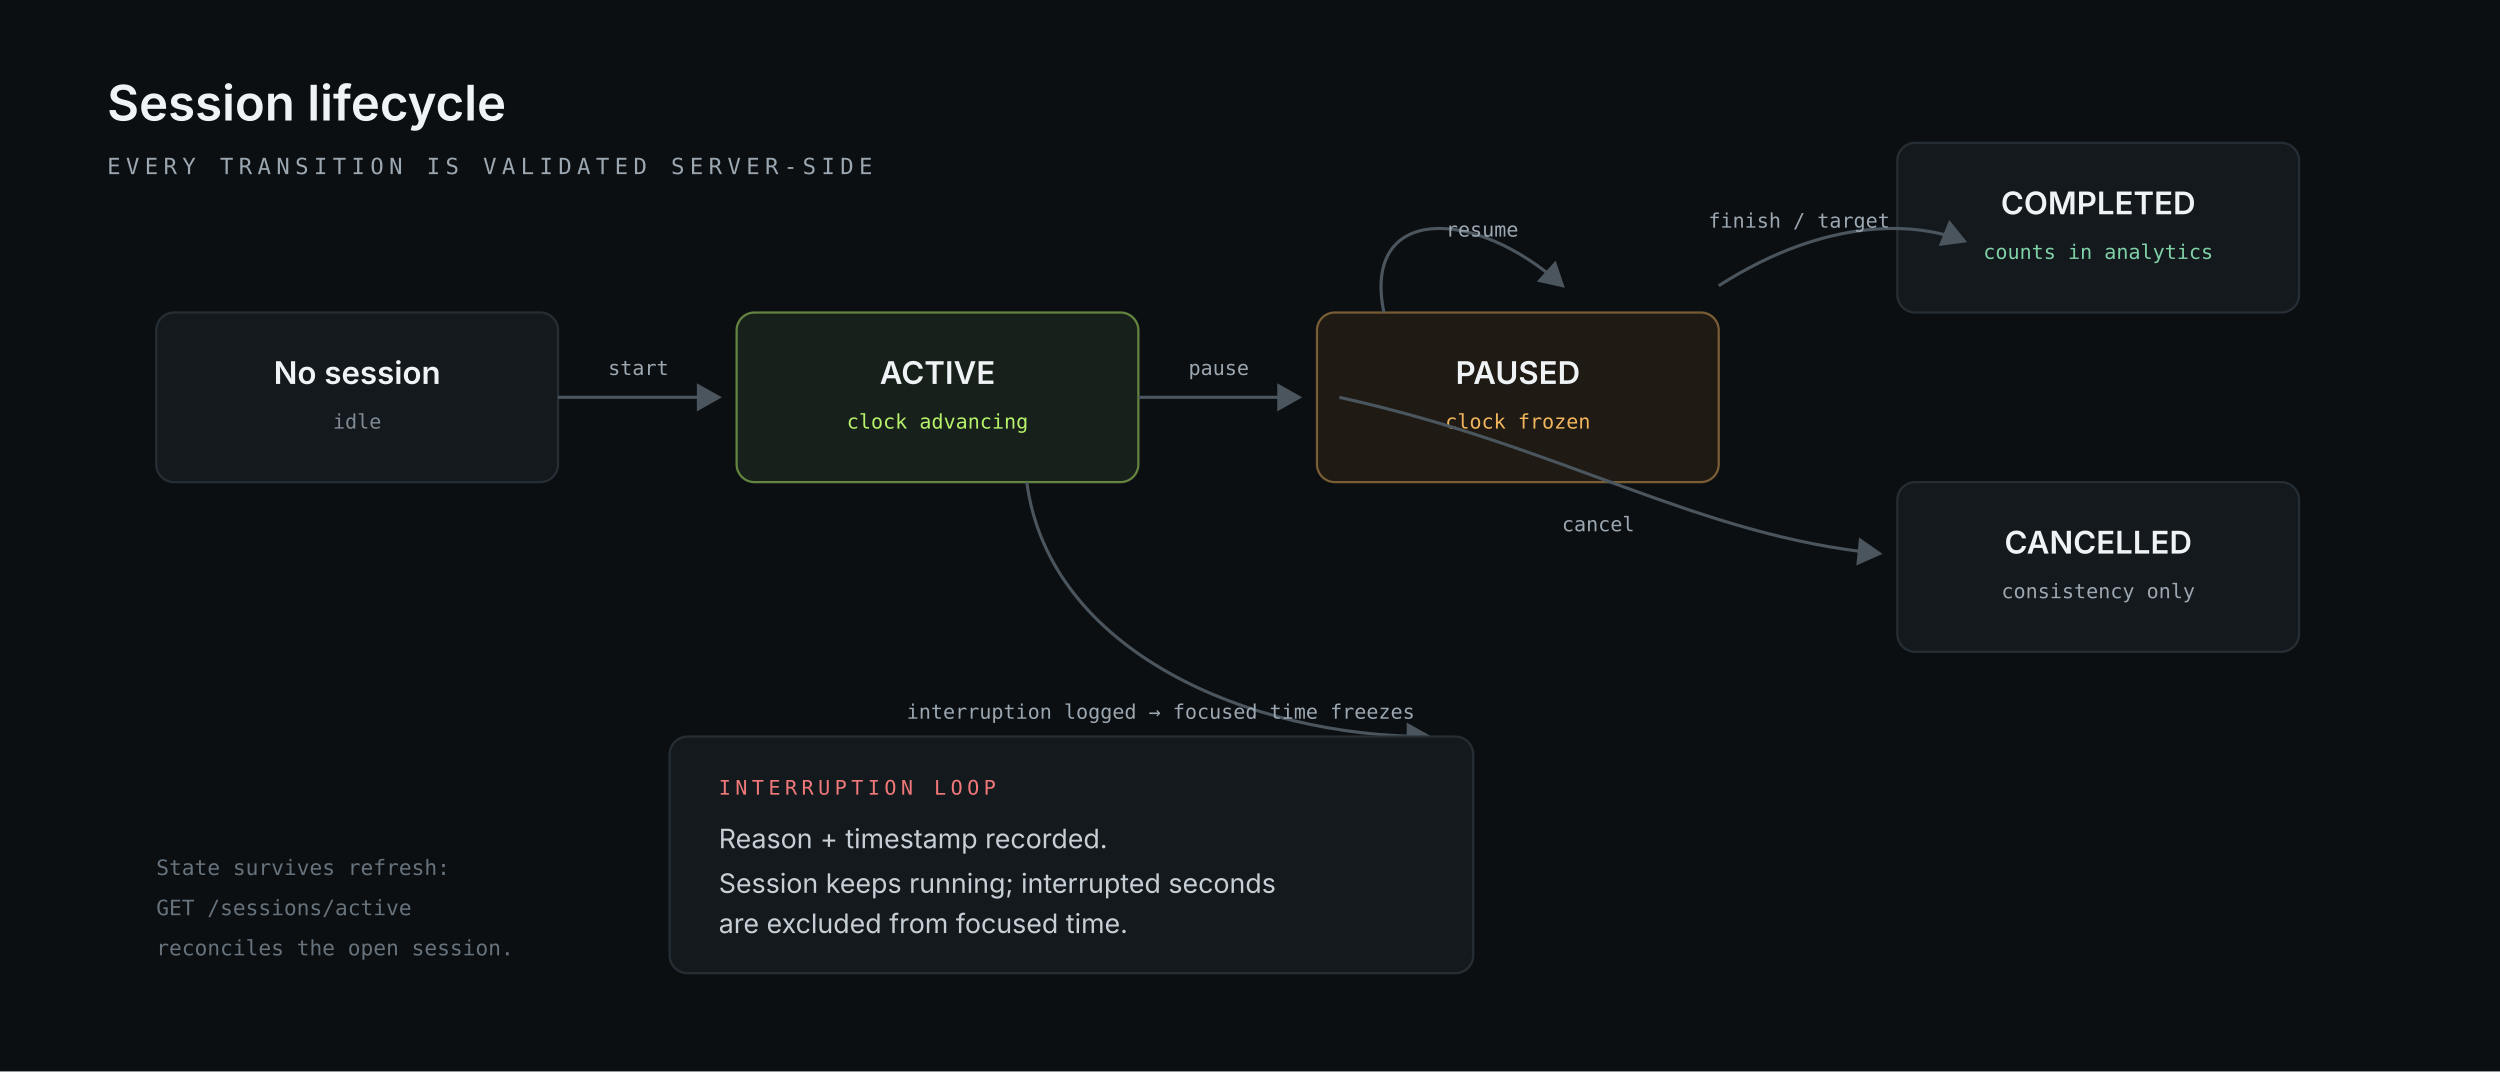
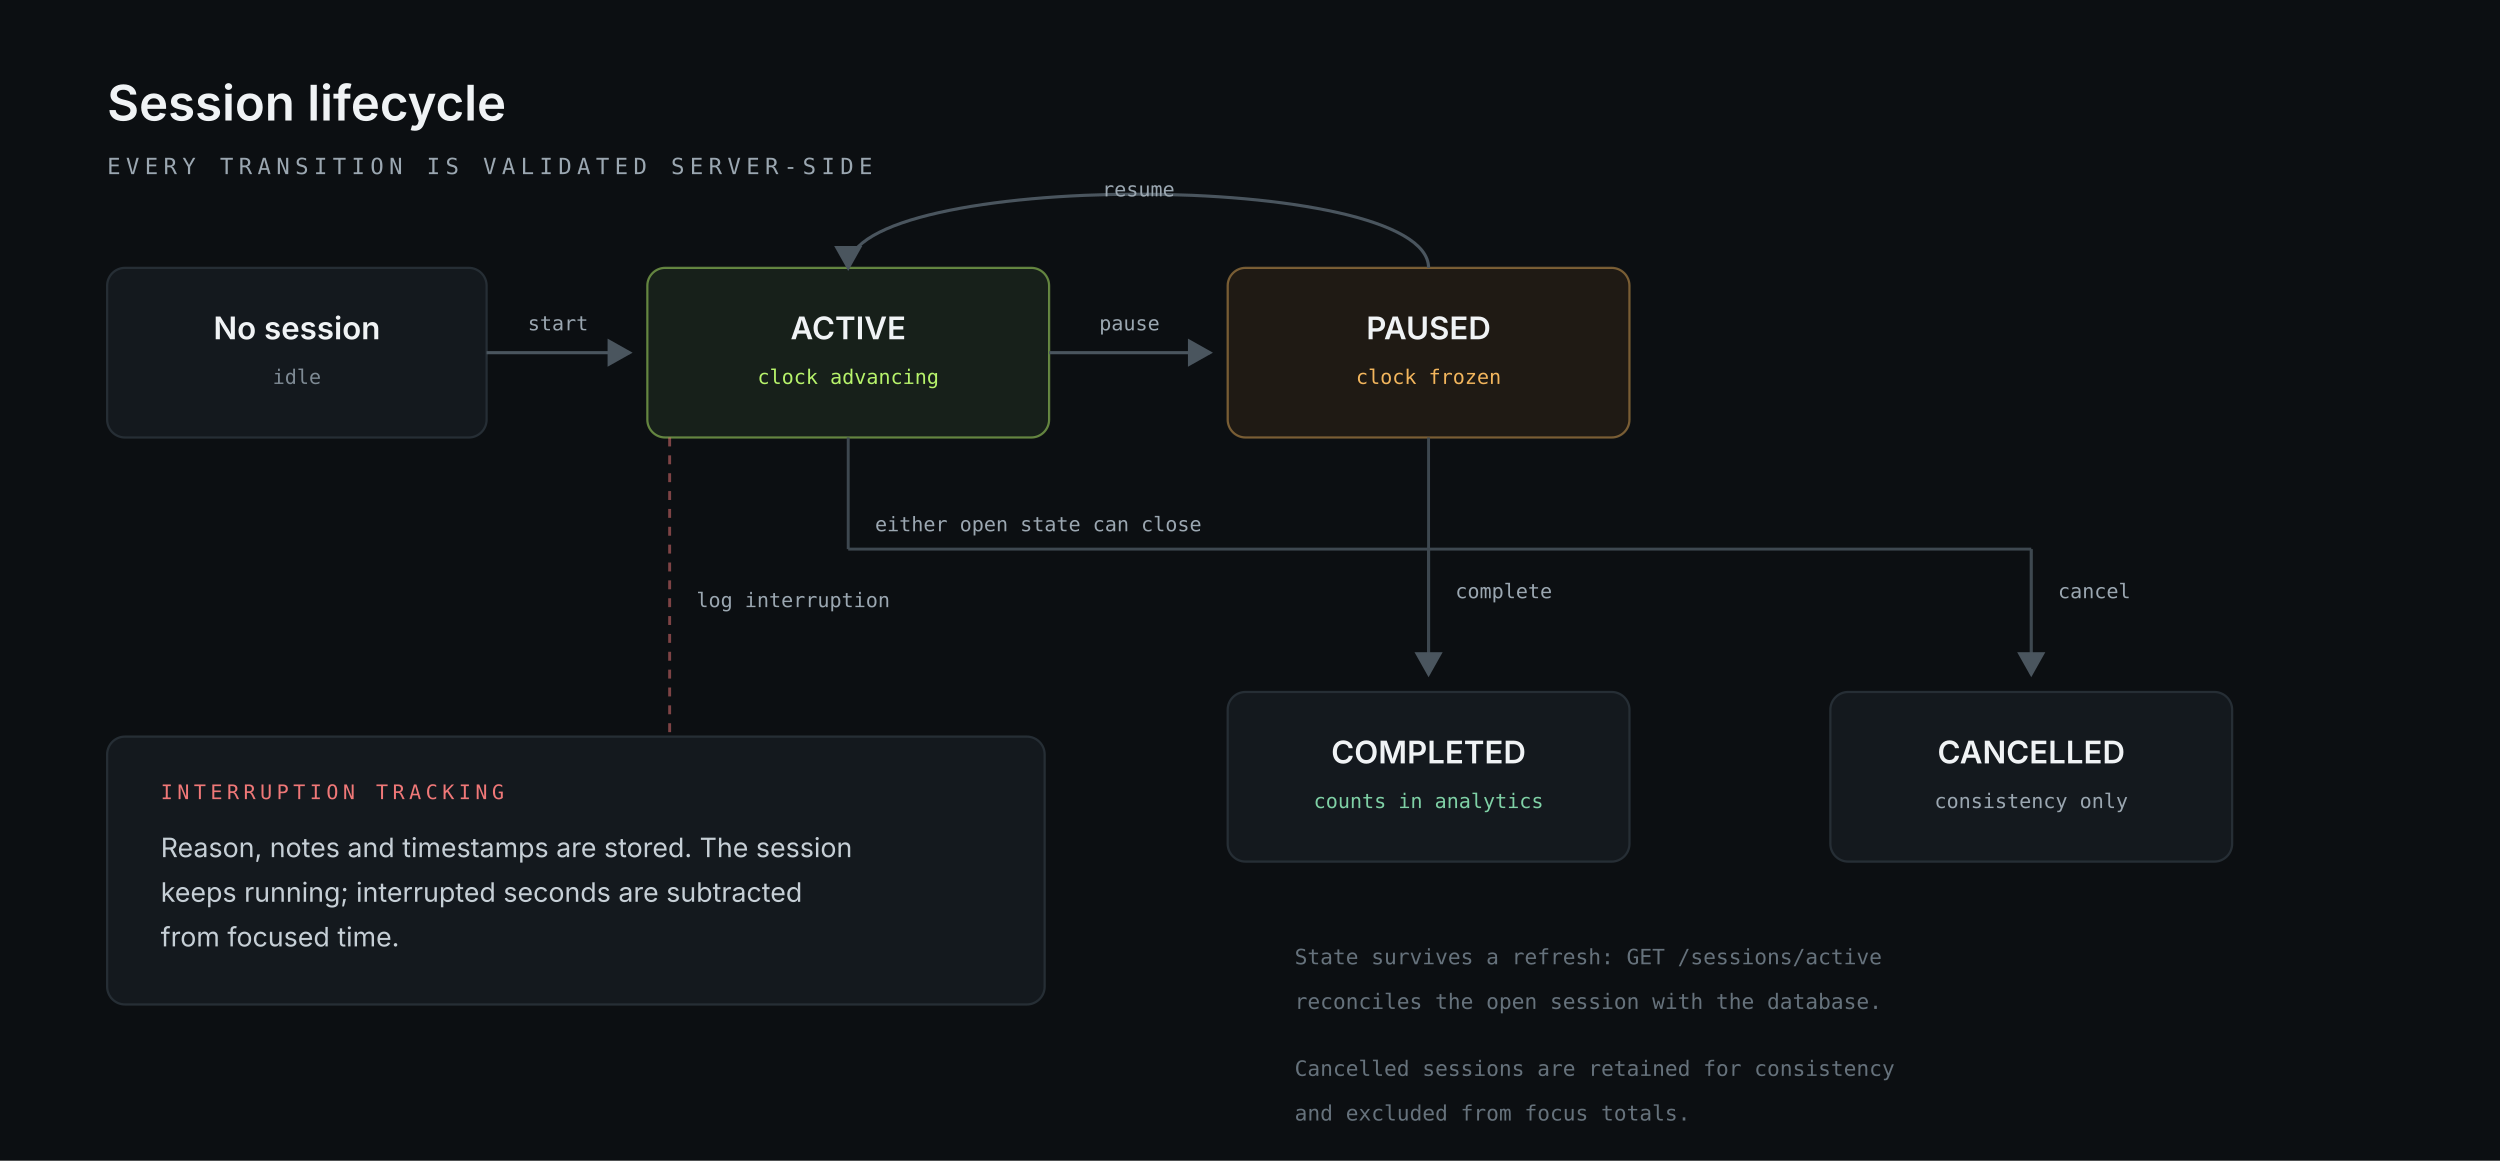
- <svg xmlns="http://www.w3.org/2000/svg" viewBox="0 0 1120 480" width="1120" height="480" role="img" aria-label="FocTrack session state machine">
-   <rect width="1120" height="480" fill="#0C0F12" />
+ <svg xmlns="http://www.w3.org/2000/svg" viewBox="0 0 1120 520" width="1120" height="520" role="img" aria-label="FocTrack session state machine">
+   <rect width="1120" height="520" fill="#0C0F12" />
  <text x="48" y="54" fill="#F0F3F5" font-family="Inter, Helvetica, Arial, sans-serif" font-size="22" font-weight="600">Session lifecycle</text>
  <text x="48" y="78" fill="#9BA7B1" font-family="JetBrains Mono, monospace" font-size="10" letter-spacing="2.4">EVERY TRANSITION IS VALIDATED SERVER-SIDE</text>
-   <g font-family="Inter, Helvetica, Arial, sans-serif">
-     <rect x="70" y="140" width="180" height="76" rx="8" fill="#14191E" stroke="#262E35" />
-     <text x="160" y="172" fill="#F0F3F5" font-size="14" font-weight="600" text-anchor="middle">No session</text>
-     <text x="160" y="192" fill="#7E8A94" font-family="JetBrains Mono, monospace" font-size="9" text-anchor="middle">idle</text>
-     <rect x="330" y="140" width="180" height="76" rx="8" fill="#17201A" stroke="#B7F36B" stroke-opacity="0.5" />
-     <text x="420" y="172" fill="#F0F3F5" font-size="14" font-weight="600" text-anchor="middle">ACTIVE</text>
-     <text x="420" y="192" fill="#B7F36B" font-family="JetBrains Mono, monospace" font-size="9" text-anchor="middle">clock advancing</text>
-     <rect x="590" y="140" width="180" height="76" rx="8" fill="#1F1A14" stroke="#F3B65D" stroke-opacity="0.45" />
-     <text x="680" y="172" fill="#F0F3F5" font-size="14" font-weight="600" text-anchor="middle">PAUSED</text>
-     <text x="680" y="192" fill="#F3B65D" font-family="JetBrains Mono, monospace" font-size="9" text-anchor="middle">clock frozen</text>
-     <rect x="850" y="64" width="180" height="76" rx="8" fill="#14191E" stroke="#262E35" />
-     <text x="940" y="96" fill="#F0F3F5" font-size="14" font-weight="600" text-anchor="middle">COMPLETED</text>
-     <text x="940" y="116" fill="#7FD1A6" font-family="JetBrains Mono, monospace" font-size="9" text-anchor="middle">counts in analytics</text>
-     <rect x="850" y="216" width="180" height="76" rx="8" fill="#14191E" stroke="#262E35" />
-     <text x="940" y="248" fill="#F0F3F5" font-size="14" font-weight="600" text-anchor="middle">CANCELLED</text>
-     <text x="940" y="268" fill="#9BA7B1" font-family="JetBrains Mono, monospace" font-size="9" text-anchor="middle">consistency only</text>
-   </g>
  <defs>
    <marker id="arrow" markerWidth="9" markerHeight="9" refX="7" refY="4.5" orient="auto">
      <path d="M0 0l8 4.5L0 9z" fill="#4A555E" />
    </marker>
  </defs>
+   <g font-family="Inter, Helvetica, Arial, sans-serif">
+     <rect x="48" y="120" width="170" height="76" rx="8" fill="#14191E" stroke="#262E35" />
+     <text x="133" y="152" fill="#F0F3F5" font-size="14" font-weight="600" text-anchor="middle">No session</text>
+     <text x="133" y="172" fill="#7E8A94" font-family="JetBrains Mono, monospace" font-size="9" text-anchor="middle">idle</text>
+     <rect x="290" y="120" width="180" height="76" rx="8" fill="#17201A" stroke="#B7F36B" stroke-opacity="0.5" />
+     <text x="380" y="152" fill="#F0F3F5" font-size="14" font-weight="600" text-anchor="middle">ACTIVE</text>
+     <text x="380" y="172" fill="#B7F36B" font-family="JetBrains Mono, monospace" font-size="9" text-anchor="middle">clock advancing</text>
+     <rect x="550" y="120" width="180" height="76" rx="8" fill="#1F1A14" stroke="#F3B65D" stroke-opacity="0.45" />
+     <text x="640" y="152" fill="#F0F3F5" font-size="14" font-weight="600" text-anchor="middle">PAUSED</text>
+     <text x="640" y="172" fill="#F3B65D" font-family="JetBrains Mono, monospace" font-size="9" text-anchor="middle">clock frozen</text>
+     <rect x="550" y="310" width="180" height="76" rx="8" fill="#14191E" stroke="#262E35" />
+     <text x="640" y="342" fill="#F0F3F5" font-size="14" font-weight="600" text-anchor="middle">COMPLETED</text>
+     <text x="640" y="362" fill="#7FD1A6" font-family="JetBrains Mono, monospace" font-size="9" text-anchor="middle">counts in analytics</text>
+     <rect x="820" y="310" width="180" height="76" rx="8" fill="#14191E" stroke="#262E35" />
+     <text x="910" y="342" fill="#F0F3F5" font-size="14" font-weight="600" text-anchor="middle">CANCELLED</text>
+     <text x="910" y="362" fill="#9BA7B1" font-family="JetBrains Mono, monospace" font-size="9" text-anchor="middle">consistency only</text>
+   </g>
  <g stroke="#4A555E" stroke-width="1.4" fill="none" marker-end="url(#arrow)">
-     <line x1="250" y1="178" x2="322" y2="178" />
-     <line x1="510" y1="178" x2="582" y2="178" />
-     <path d="M620 140 C610 92 660 92 700 128" />
-     <path d="M770 128 C820 96 860 100 880 108" stroke-dasharray="0" />
-     <path d="M600 178 C700 200 760 240 842 248" />
-     <path d="M460 216 C470 292 560 330 640 330" />
+     <line x1="218" y1="158" x2="282" y2="158" />
+     <line x1="470" y1="158" x2="542" y2="158" />
+   </g>
+   <g font-family="JetBrains Mono, monospace" font-size="9" fill="#9BA7B1" text-anchor="middle">
+     <text x="250" y="148">start</text>
+     <text x="506" y="148">pause</text>
+   </g>
+   <path d="M640 120 C640 76 380 76 380 120" stroke="#4A555E" stroke-width="1.4" fill="none" marker-end="url(#arrow)" />
+   <text x="510" y="88" fill="#9BA7B1" font-family="JetBrains Mono, monospace" font-size="9" text-anchor="middle">resume</text>
+   <g stroke="#3E4850" stroke-width="1.3" fill="none">
+     <path d="M380 196 V246" />
+     <path d="M640 196 V246" />
+     <path d="M380 246 H910" />
+   </g>
+   <g stroke="#3E4850" stroke-width="1.4" fill="none" marker-end="url(#arrow)">
+     <path d="M640 246 V302" />
+     <path d="M910 246 V302" />
  </g>
  <g font-family="JetBrains Mono, monospace" font-size="9" fill="#9BA7B1">
-     <text x="286" y="168" text-anchor="middle">start</text>
-     <text x="546" y="168" text-anchor="middle">pause</text>
-     <text x="664" y="106" text-anchor="middle">resume</text>
-     <text x="806" y="102" text-anchor="middle">finish / target</text>
-     <text x="716" y="238" text-anchor="middle">cancel</text>
-     <text x="520" y="322" text-anchor="middle">interruption logged → focused time freezes</text>
+     <text x="652" y="268">complete</text>
+     <text x="922" y="268">cancel</text>
+     <text x="392" y="238">either open state can close</text>
  </g>
+   <path d="M300 196 V330" stroke="#F07878" stroke-opacity="0.5" stroke-width="1.3" stroke-dasharray="4 4" fill="none" />
+   <text x="312" y="272" fill="#9BA7B1" font-family="JetBrains Mono, monospace" font-size="9">log interruption</text>
  <g>
-     <rect x="300" y="330" width="360" height="106" rx="8" fill="#14191E" stroke="#262E35" />
-     <text x="322" y="356" fill="#F07878" font-family="JetBrains Mono, monospace" font-size="9" letter-spacing="2">INTERRUPTION LOOP</text>
-     <text x="322" y="380" fill="#C6CFD6" font-family="Inter, Helvetica, Arial, sans-serif" font-size="12">Reason + timestamp recorded.</text>
-     <text x="322" y="400" fill="#C6CFD6" font-family="Inter, Helvetica, Arial, sans-serif" font-size="12">Session keeps running; interrupted seconds</text>
-     <text x="322" y="418" fill="#C6CFD6" font-family="Inter, Helvetica, Arial, sans-serif" font-size="12">are excluded from focused time.</text>
+     <rect x="48" y="330" width="420" height="120" rx="8" fill="#14191E" stroke="#262E35" />
+     <text x="72" y="358" fill="#F07878" font-family="JetBrains Mono, monospace" font-size="9" letter-spacing="2">INTERRUPTION TRACKING</text>
+     <text x="72" y="384" fill="#C6CFD6" font-family="Inter, Helvetica, Arial, sans-serif" font-size="12">Reason, notes and timestamps are stored. The session</text>
+     <text x="72" y="404" fill="#C6CFD6" font-family="Inter, Helvetica, Arial, sans-serif" font-size="12">keeps running; interrupted seconds are subtracted</text>
+     <text x="72" y="424" fill="#C6CFD6" font-family="Inter, Helvetica, Arial, sans-serif" font-size="12">from focused time.</text>
  </g>
-   <g font-family="JetBrains Mono, monospace" font-size="9.5" fill="#66727C">
-     <text x="70" y="392">State survives refresh:</text>
-     <text x="70" y="410">GET /sessions/active</text>
-     <text x="70" y="428">reconciles the open session.</text>
-   </g>
+   <text x="580" y="432" fill="#66727C" font-family="JetBrains Mono, monospace" font-size="9.5">State survives a refresh: GET /sessions/active</text>
+   <text x="580" y="452" fill="#66727C" font-family="JetBrains Mono, monospace" font-size="9.5">reconciles the open session with the database.</text>
+   <text x="580" y="482" fill="#66727C" font-family="JetBrains Mono, monospace" font-size="9.5">Cancelled sessions are retained for consistency</text>
+   <text x="580" y="502" fill="#66727C" font-family="JetBrains Mono, monospace" font-size="9.5">and excluded from focus totals.</text>
</svg>
